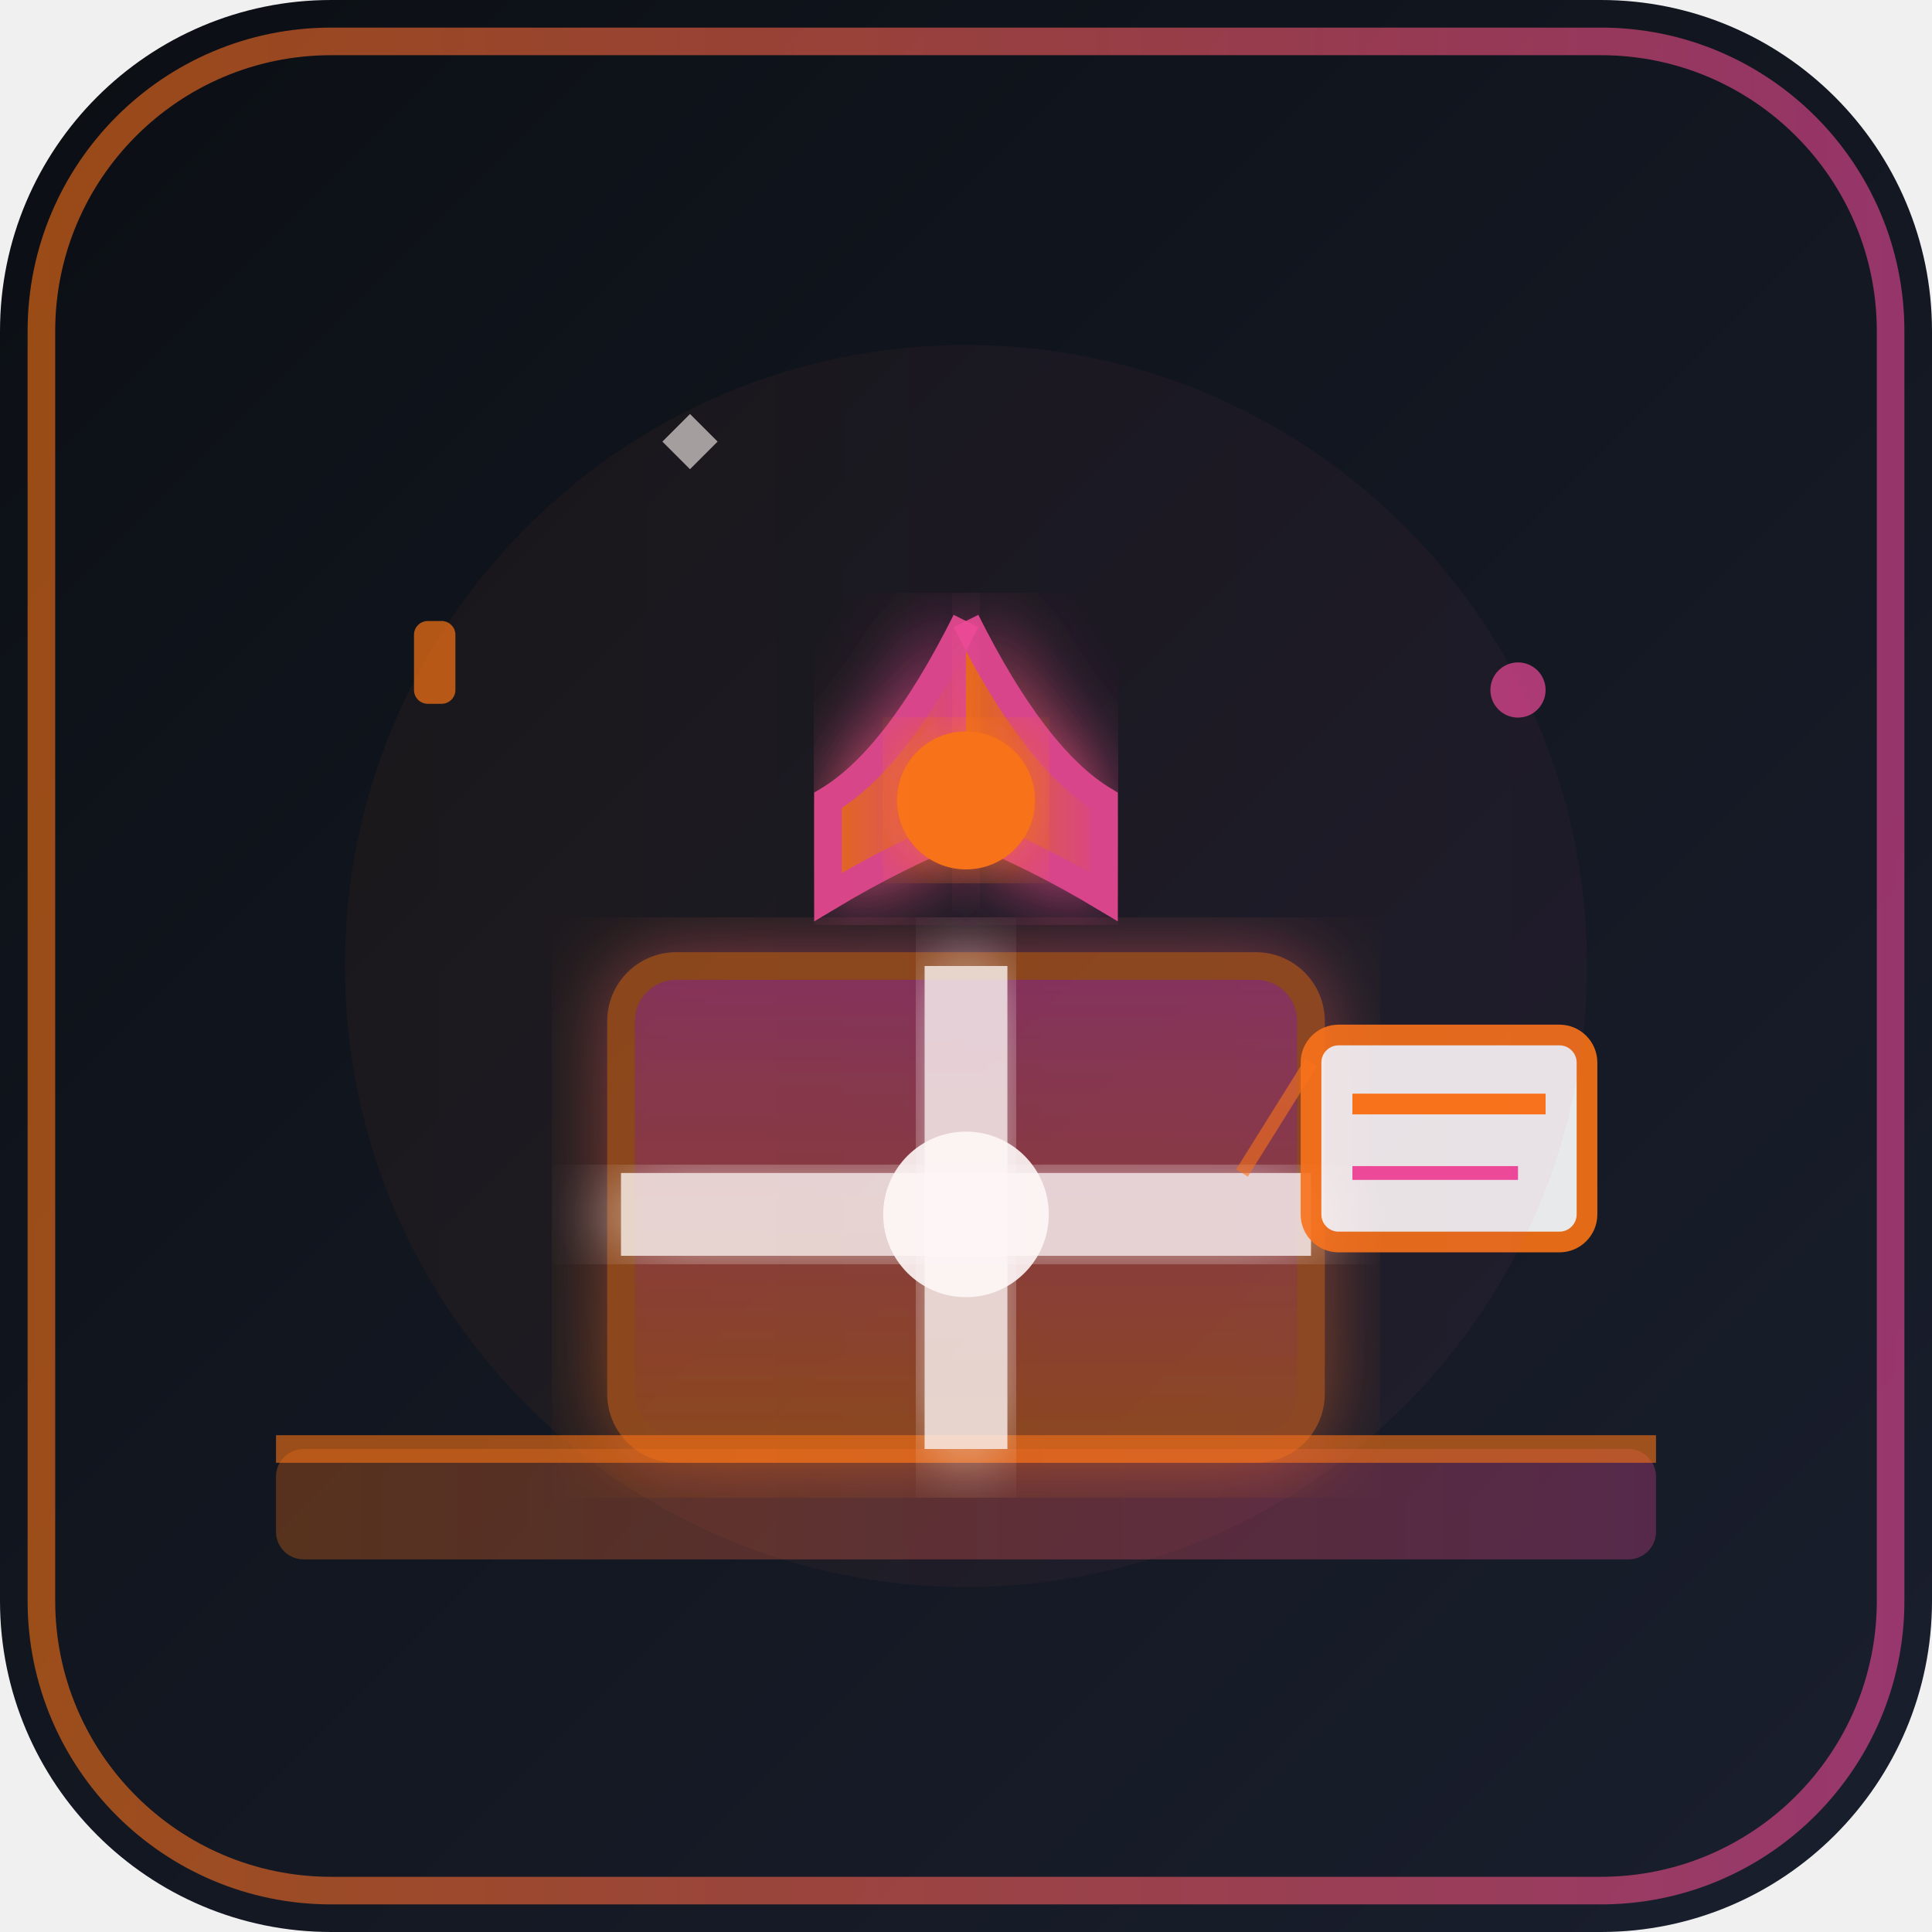
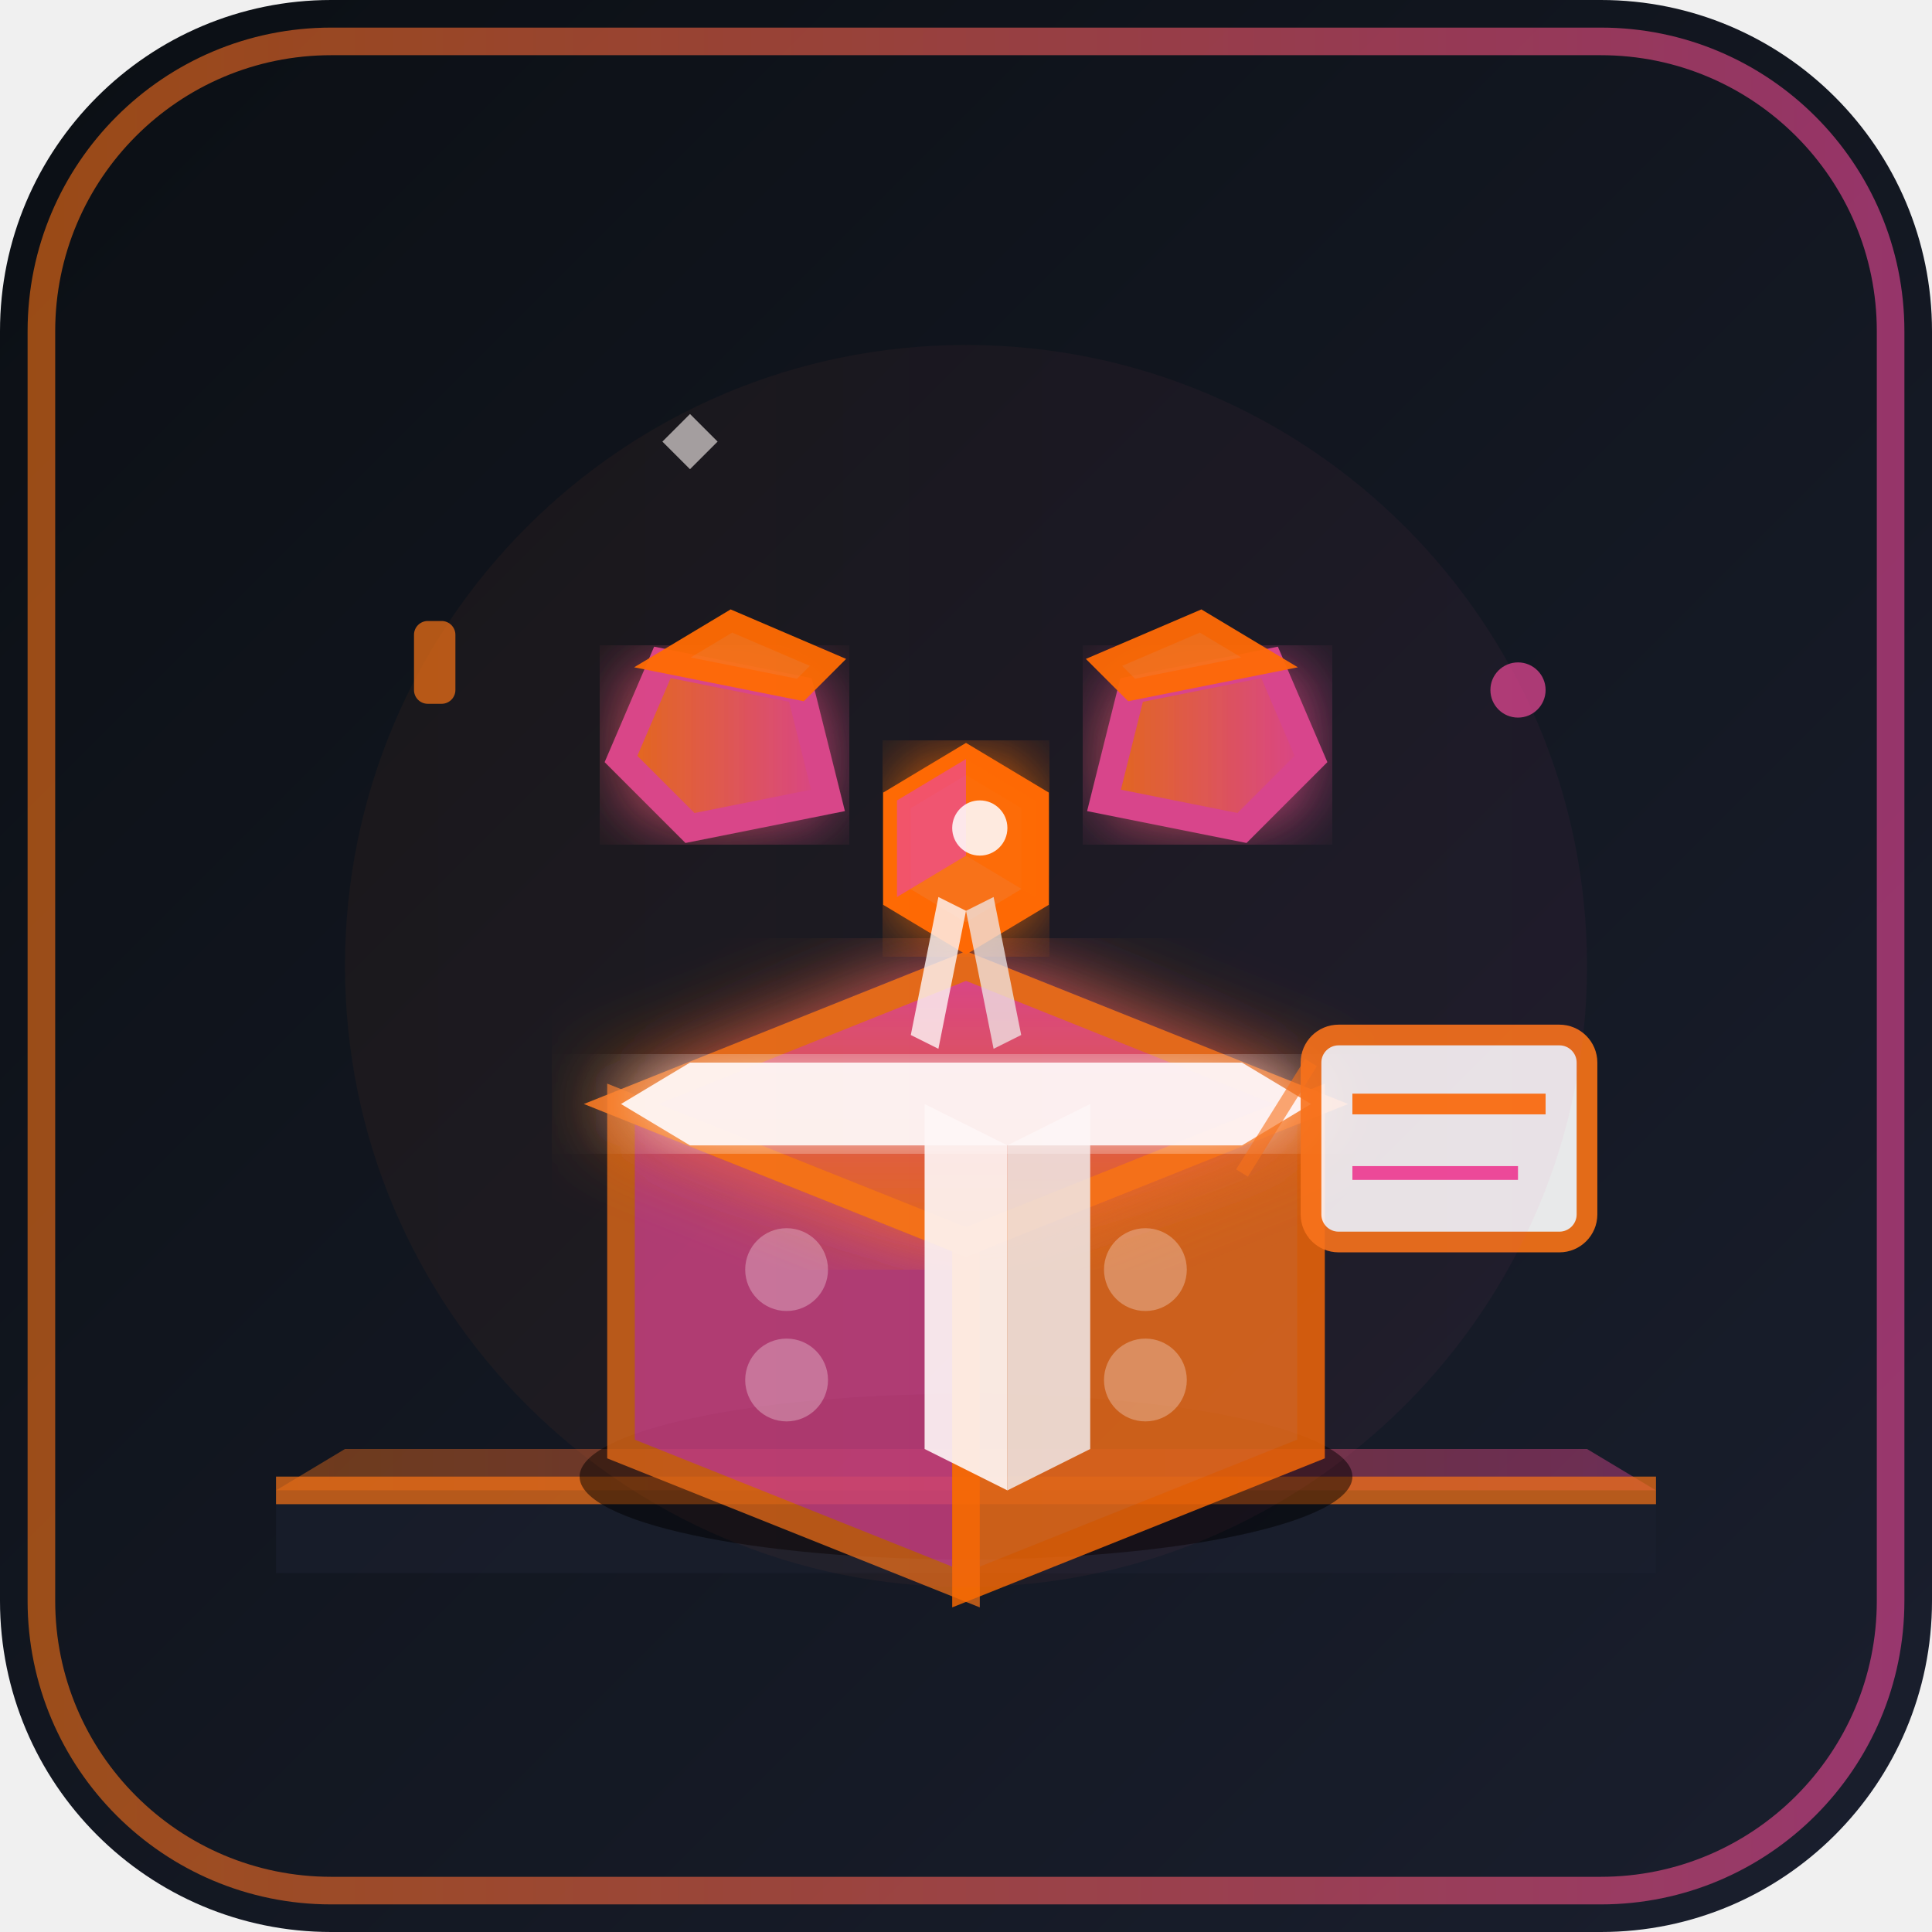
<svg xmlns="http://www.w3.org/2000/svg" viewBox="0 0 140 140" role="img">
  <defs>
    <linearGradient id="bg-gift" x1="0%" y1="0%" x2="100%" y2="100%">
      <stop offset="0%" stop-color="#0B0F14" />
      <stop offset="100%" stop-color="#1a1f2e" />
    </linearGradient>
    <linearGradient id="neon-gift" x1="0%" x2="100%">
      <stop offset="0%" stop-color="#F97316" />
      <stop offset="100%" stop-color="#EC4899" />
    </linearGradient>
    <linearGradient id="box-grad" x1="0%" y1="0%" x2="0%" y2="100%">
      <stop offset="0%" stop-color="#EC4899" />
      <stop offset="100%" stop-color="#F97316" />
    </linearGradient>
    <filter id="glow-g">
      <feGaussianBlur stdDeviation="3" />
      <feMerge>
        <feMergeNode />
        <feMergeNode in="SourceGraphic" />
      </feMerge>
    </filter>
  </defs>
  <rect width="140" height="140" rx="24" fill="url(#bg-gift)" />
  <rect x="3" y="3" width="134" height="134" rx="21" fill="none" stroke="url(#neon-gift)" stroke-width="2" opacity="0.6" />
-   <rect x="20" y="105" width="100" height="8" rx="2" fill="url(#neon-gift)" opacity="0.3" />
-   <line x1="20" y1="105" x2="120" y2="105" stroke="#F97316" stroke-width="2" opacity="0.6" />
+   <path d="M20,108 L25,105 L115,105 L120,108 Z" fill="url(#neon-gift)" opacity="0.4" />
+   <rect x="20" y="108" width="100" height="6" fill="#1a1f2e" opacity="0.6" />
+   <line x1="20" y1="108" x2="120" y2="108" stroke="#F97316" stroke-width="2" opacity="0.7" />
+   <ellipse cx="70" cy="107" rx="28" ry="6" fill="#000000" opacity="0.5" />
  <g class="gift-box">
-     <rect x="45" y="70" width="50" height="35" rx="4" fill="url(#box-grad)" opacity="0.5" stroke="#F97316" stroke-width="2" filter="url(#glow-g)">
-       <animate attributeName="y" values="70;68;70" dur="3s" repeatCount="indefinite" />
-     </rect>
-     <rect x="67" y="70" width="6" height="35" fill="#FFFFFF" opacity="0.8" filter="url(#glow-g)">
-       <animate attributeName="opacity" values="0.8;1;0.8" dur="2s" repeatCount="indefinite" />
-     </rect>
-     <rect x="45" y="85" width="50" height="6" fill="#FFFFFF" opacity="0.8" filter="url(#glow-g)">
-       <animate attributeName="opacity" values="0.8;1;0.8" dur="2s" begin="0.5s" repeatCount="indefinite" />
-     </rect>
-     <circle cx="70" cy="88" r="6" fill="#FFFFFF" opacity="0.9">
-       <animate attributeName="r" values="6;7;6" dur="1.5s" repeatCount="indefinite" />
-     </circle>
+     <animateTransform attributeName="transform" type="translate" values="0,0; 0,-3; 0,0" dur="3s" repeatCount="indefinite" />
+     <path d="M45,80 L45,105 L70,115 L70,90 Z" fill="#EC4899" opacity="0.7" stroke="#F97316" stroke-width="2" />
+     <path d="M70,90 L70,115 L95,105 L95,80 Z" fill="#F97316" opacity="0.8" stroke="#FF6B00" stroke-width="2" />
+     <path d="M45,80 L70,70 L95,80 L70,90 Z" fill="url(#box-grad)" opacity="0.9" stroke="#F97316" stroke-width="2" filter="url(#glow-g)">
+       <animate attributeName="opacity" values="0.9;1;0.9" dur="2s" repeatCount="indefinite" />
+     </path>
+     <path d="M67,80 L67,105 L73,108 L73,83 Z" fill="#FFFFFF" opacity="0.9">
+       <animate attributeName="opacity" values="0.9;1;0.9" dur="1.5s" repeatCount="indefinite" />
+     </path>
+     <path d="M73,83 L73,108 L79,105 L79,80 Z" fill="#F0F0F0" opacity="0.85">
+       <animate attributeName="opacity" values="0.85;1;0.85" dur="1.5s" repeatCount="indefinite" />
+     </path>
+     <path d="M45,80 L50,77 L90,77 L95,80 L90,83 L50,83 Z" fill="#FFFFFF" opacity="0.95" filter="url(#glow-g)" />
+     <circle cx="57" cy="92" r="3" fill="#FFFFFF" opacity="0.3" />
+     <circle cx="83" cy="92" r="3" fill="#FFFFFF" opacity="0.3" />
+     <circle cx="57" cy="100" r="3" fill="#FFFFFF" opacity="0.3" />
+     <circle cx="83" cy="100" r="3" fill="#FFFFFF" opacity="0.3" />
  </g>
  <g class="bow">
-     <path d="M70,45 Q65,55 60,58 L60,65 Q65,62 70,60" fill="url(#neon-gift)" stroke="#EC4899" stroke-width="2" filter="url(#glow-g)" opacity="0.9">
-       <animateTransform attributeName="transform" type="scale" values="1,1; 1.05,1.05; 1,1" dur="2s" additive="sum" repeatCount="indefinite" />
-       <animateTransform attributeName="transform" type="translate" values="0,0; 0,-2; 0,0" dur="3s" additive="sum" repeatCount="indefinite" />
+     <animateTransform attributeName="transform" type="translate" values="0,0; 0,-2; 0,0" dur="2.5s" repeatCount="indefinite" />
+     <path d="M50,60 L45,55 L48,48 L58,50 L60,58 Z" fill="url(#neon-gift)" stroke="#EC4899" stroke-width="2" filter="url(#glow-g)" opacity="0.9">
+       <animate attributeName="opacity" values="0.9;1;0.9" dur="2s" repeatCount="indefinite" />
    </path>
-     <path d="M70,45 Q75,55 80,58 L80,65 Q75,62 70,60" fill="url(#neon-gift)" stroke="#EC4899" stroke-width="2" filter="url(#glow-g)" opacity="0.9">
-       <animateTransform attributeName="transform" type="scale" values="1,1; 1.05,1.05; 1,1" dur="2s" additive="sum" repeatCount="indefinite" />
-       <animateTransform attributeName="transform" type="translate" values="0,0; 0,-2; 0,0" dur="3s" additive="sum" repeatCount="indefinite" />
+     <path d="M48,48 L53,45 L60,48 L58,50 Z" fill="#F97316" opacity="0.95" stroke="#FF6B00" stroke-width="1.5" />
+     <path d="M90,60 L95,55 L92,48 L82,50 L80,58 Z" fill="url(#neon-gift)" stroke="#EC4899" stroke-width="2" filter="url(#glow-g)" opacity="0.9">
+       <animate attributeName="opacity" values="0.9;1;0.9" dur="2s" begin="0.3s" repeatCount="indefinite" />
    </path>
-     <line x1="70" y1="60" x2="70" y2="70" stroke="#F97316" stroke-width="2" filter="url(#glow-g)" />
-     <circle cx="70" cy="58" r="5" fill="#F97316" filter="url(#glow-g)">
-       <animate attributeName="r" values="5;6;5" dur="1.5s" repeatCount="indefinite" />
+     <path d="M92,48 L87,45 L80,48 L82,50 Z" fill="#F97316" opacity="0.95" stroke="#FF6B00" stroke-width="1.5" />
+     <path d="M65,58 L70,55 L75,58 L75,65 L70,68 L65,65 Z" fill="#F97316" stroke="#FF6B00" stroke-width="2" filter="url(#glow-g)" />
+     <path d="M70,55 L75,58 L75,65 L70,62 Z" fill="#FF6B00" opacity="0.8" />
+     <path d="M65,58 L70,55 L70,62 L65,65 Z" fill="#EC4899" opacity="0.7" />
+     <circle cx="71" cy="60" r="2" fill="#FFFFFF" opacity="0.9">
+       <animate attributeName="opacity" values="0.9;0.5;0.9" dur="1s" repeatCount="indefinite" />
    </circle>
+     <path d="M68,65 L66,75 L68,76 L70,66 Z" fill="#FFFFFF" opacity="0.8" />
+     <path d="M72,65 L74,75 L72,76 L70,66 Z" fill="#F0F0F0" opacity="0.75" />
  </g>
  <g class="gift-tag">
    <rect x="95" y="75" width="20" height="15" rx="2" fill="#FFFFFF" opacity="0.9" stroke="#F97316" stroke-width="1.5">
      <animateTransform attributeName="transform" type="rotate" values="0 105 82.5; 5 105 82.5; 0 105 82.5; -5 105 82.5; 0 105 82.5" dur="4s" repeatCount="indefinite" />
    </rect>
    <line x1="98" y1="80" x2="112" y2="80" stroke="#F97316" stroke-width="1.5" />
    <line x1="98" y1="85" x2="110" y2="85" stroke="#EC4899" stroke-width="1" />
    <line x1="95" y1="77" x2="90" y2="85" stroke="#F97316" stroke-width="1" opacity="0.6" />
  </g>
  <g class="confetti">
    <rect x="30" y="45" width="3" height="6" rx="1" fill="#F97316" opacity="0.7">
      <animate attributeName="y" values="45;110" dur="3s" repeatCount="indefinite" />
      <animate attributeName="opacity" values="0.7;0" dur="3s" repeatCount="indefinite" />
      <animateTransform attributeName="transform" type="rotate" values="0 31.5 48; 180 31.5 48" dur="3s" repeatCount="indefinite" />
    </rect>
    <circle cx="110" cy="50" r="2" fill="#EC4899" opacity="0.7">
      <animate attributeName="cy" values="50;110" dur="3.5s" repeatCount="indefinite" />
      <animate attributeName="opacity" values="0.7;0" dur="3.5s" repeatCount="indefinite" />
    </circle>
    <polygon points="50,30 52,32 50,34 48,32" fill="#FFFFFF" opacity="0.6">
      <animate attributeName="transform" values="translate(0,0); translate(0,80)" dur="4s" repeatCount="indefinite" />
      <animate attributeName="opacity" values="0.6;0" dur="4s" repeatCount="indefinite" />
    </polygon>
  </g>
  <circle cx="70" cy="70" r="45" fill="url(#neon-gift)" opacity="0.05">
    <animate attributeName="r" values="45;50;45" dur="3s" repeatCount="indefinite" />
  </circle>
</svg>
